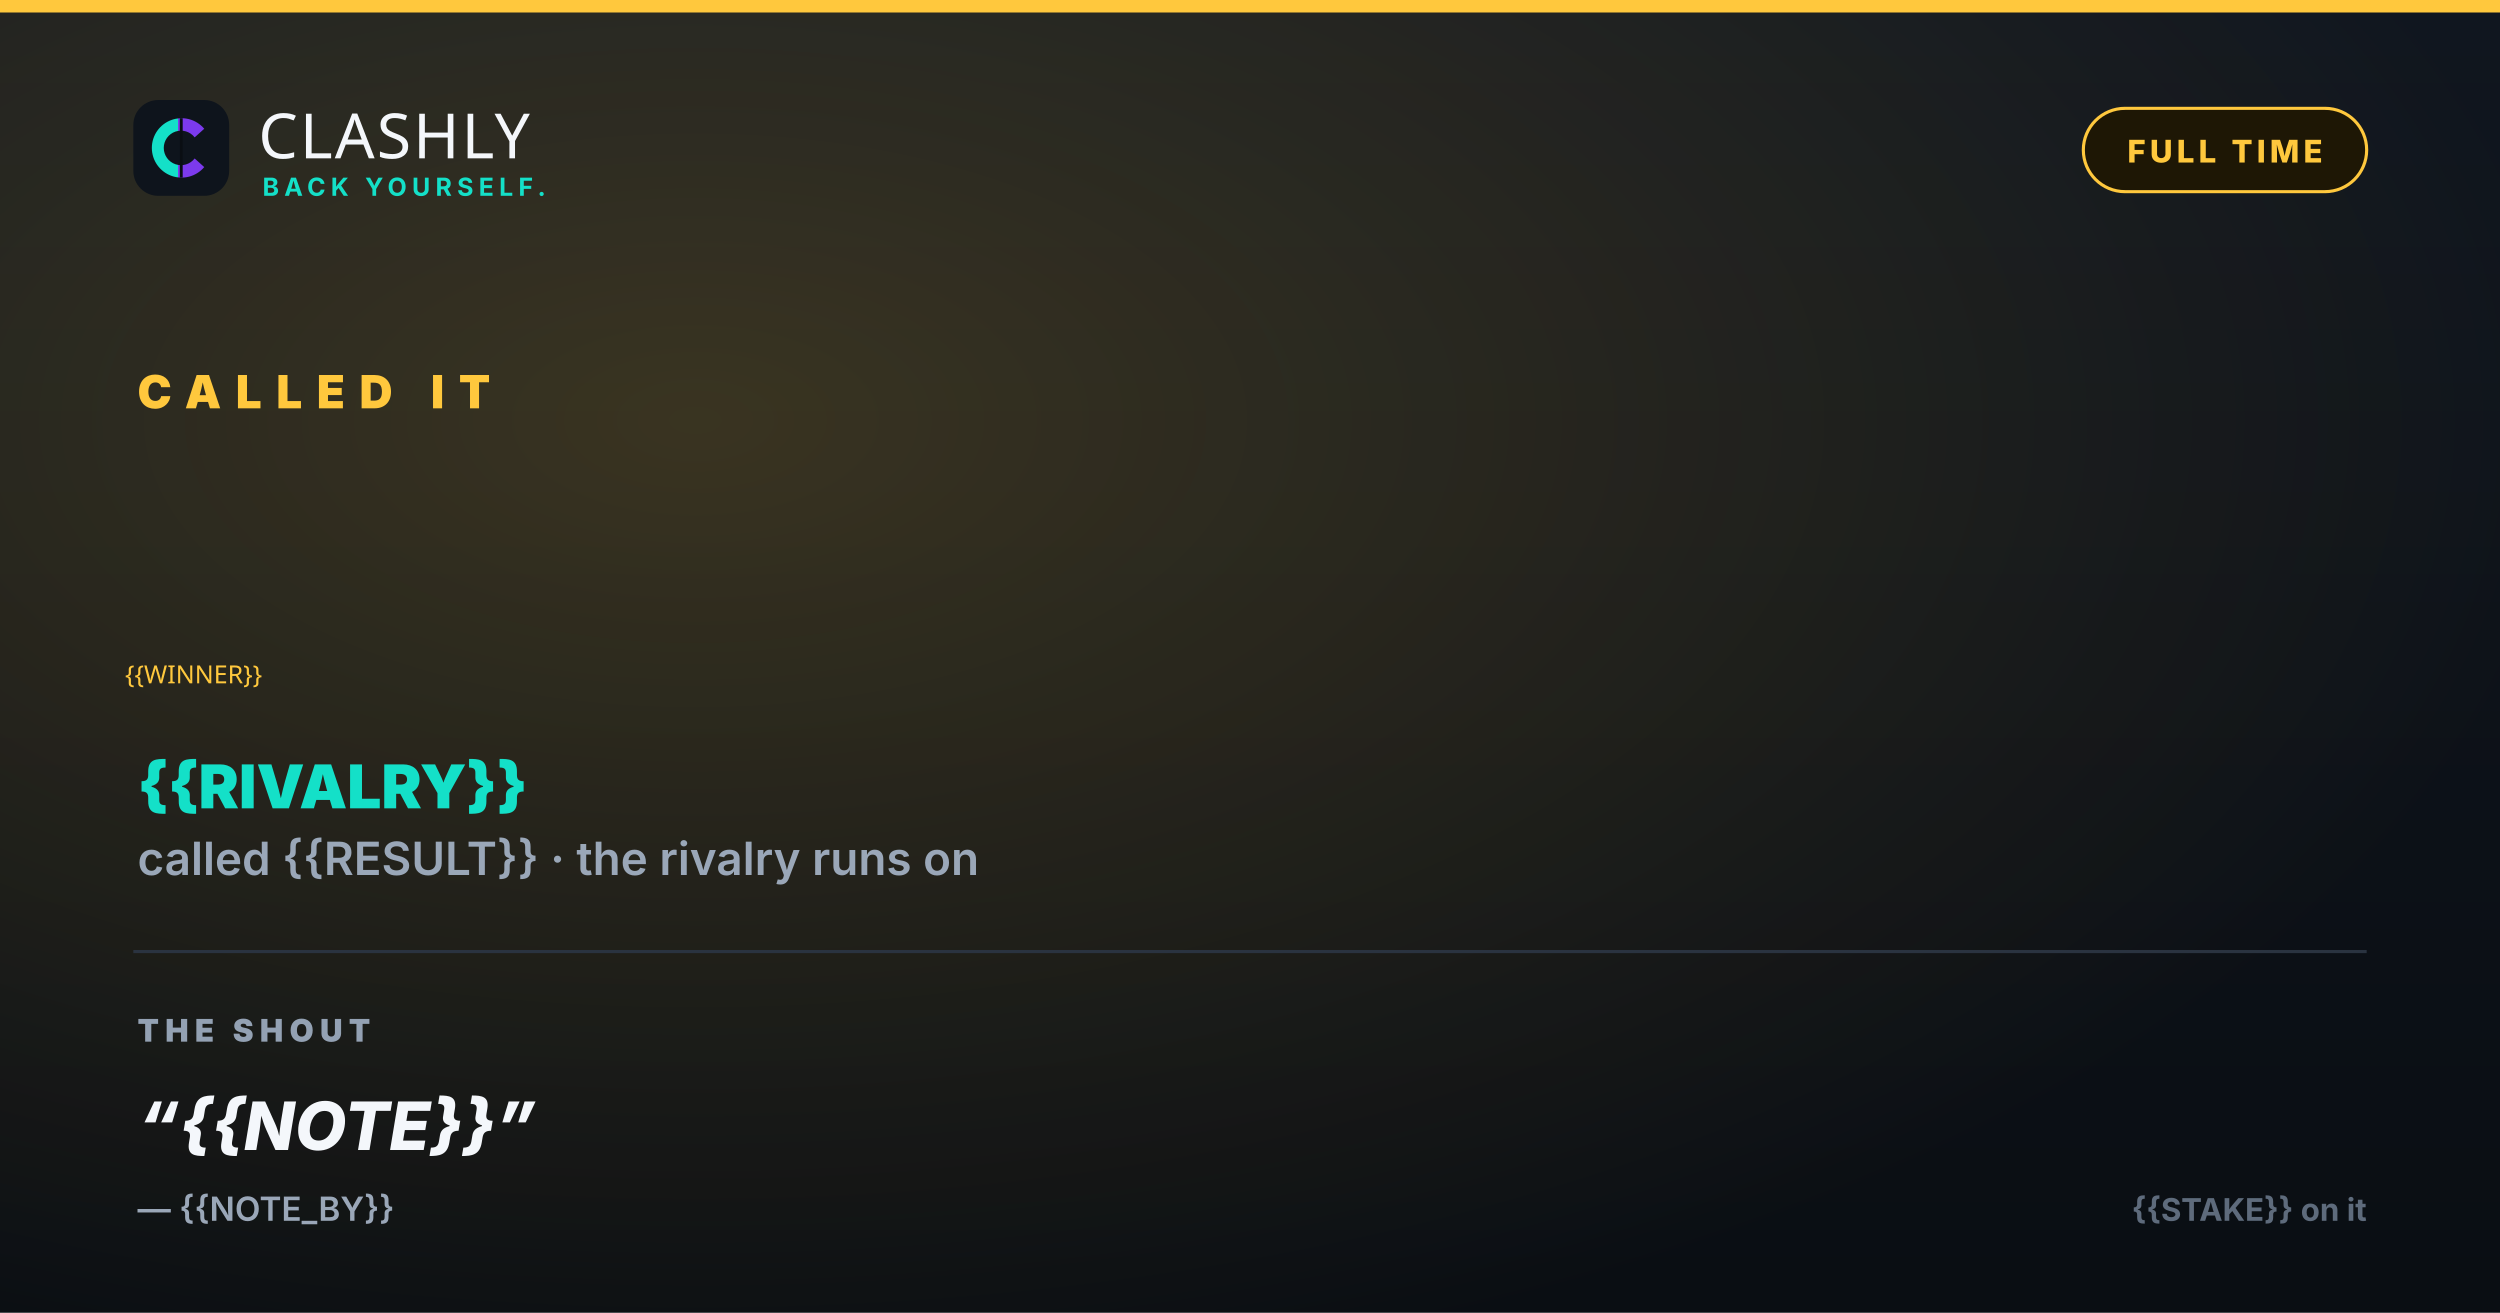
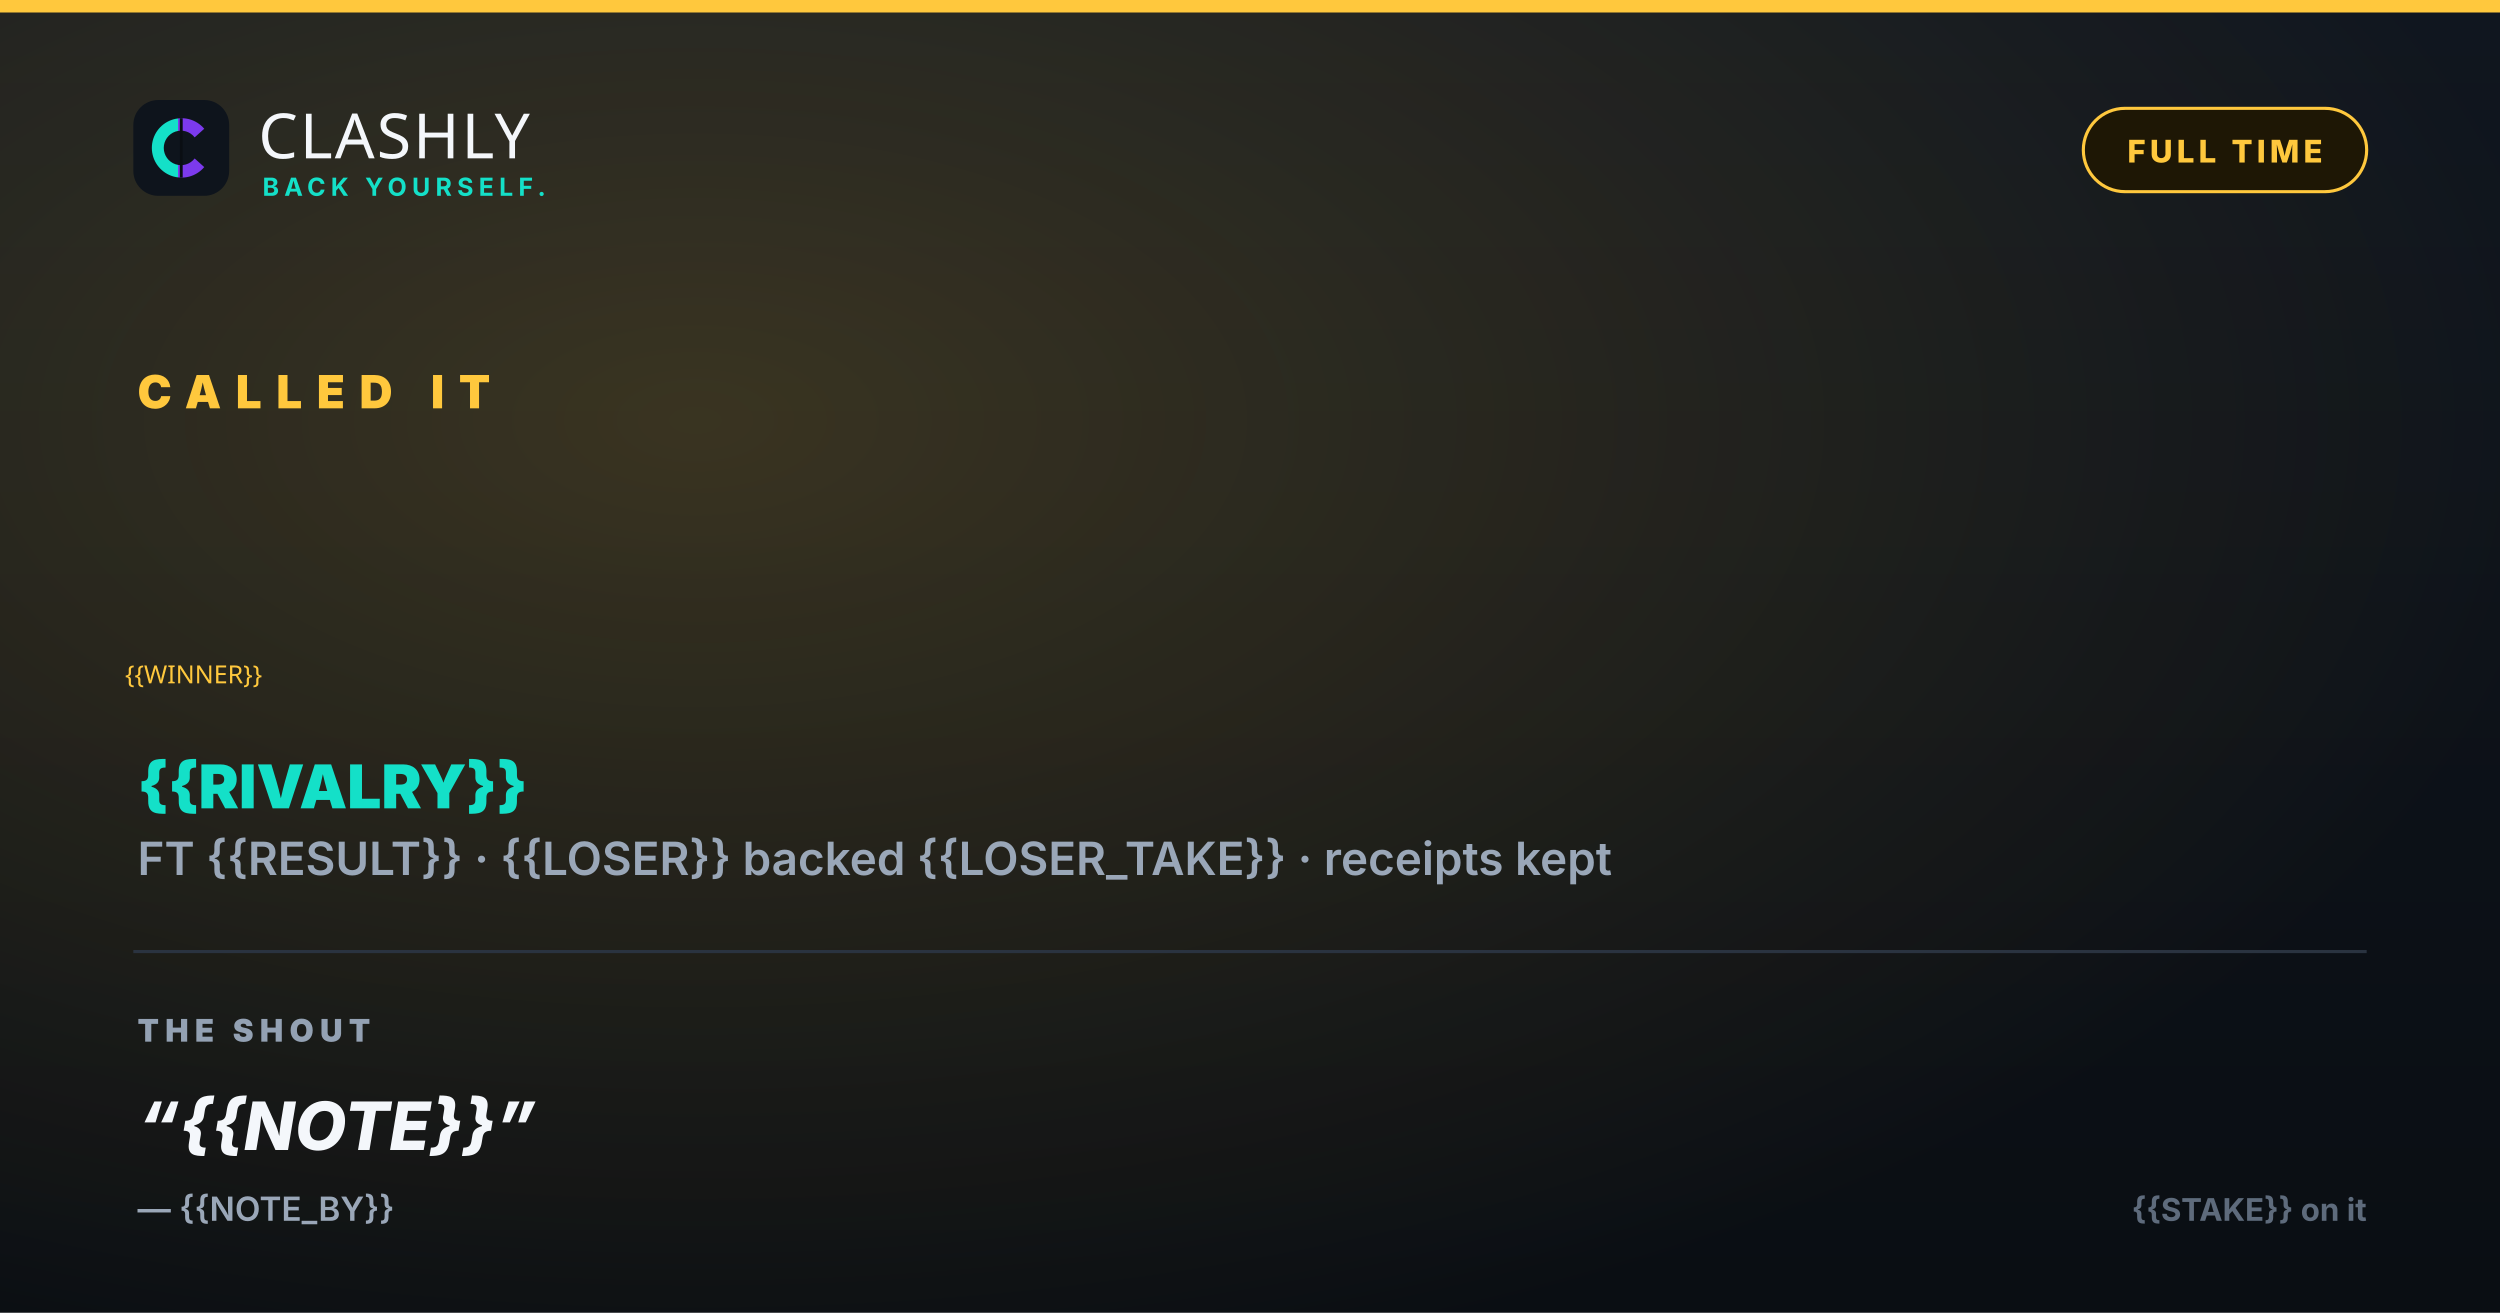
<svg xmlns="http://www.w3.org/2000/svg" viewBox="0 0 1200 630" role="img" aria-label="Clashly result: who won and the head-to-head record">
  <defs>
    <style>.anton{font-family:'Anton','Oswald','Arial Narrow',Impact,sans-serif;}
.inter{font-family:'Inter',system-ui,-apple-system,'Segoe UI',sans-serif;}</style>
    <linearGradient id="rBg" x1="0" y1="0" x2="0" y2="1">
      <stop offset="0" stop-color="#10161F" />
      <stop offset="1" stop-color="#0A0E13" />
    </linearGradient>
    <radialGradient id="rGlow" cx="0.28" cy="0.32" r="0.75">
      <stop offset="0" stop-color="#FFC83D" stop-opacity="0.18" />
      <stop offset="1" stop-color="#FFC83D" stop-opacity="0" />
    </radialGradient>
    <linearGradient id="rDuel" x1="0" y1="0" x2="1" y2="0">
      <stop offset="0" stop-color="#14E0C8" />
      <stop offset=".5" stop-color="#14E0C8" />
      <stop offset=".5" stop-color="#7C3AED" />
      <stop offset="1" stop-color="#7C3AED" />
    </linearGradient>
  </defs>
  <rect width="1200" height="630" fill="#0A0E13" />
  <rect width="1200" height="630" fill="url(#rBg)" />
  <rect width="1200" height="630" fill="url(#rGlow)" />
  <rect x="0" y="0" width="1200" height="6" fill="#FFC83D" />
  <g transform="translate(64,48)">
    <g transform="scale(0.46)">
      <rect width="100" height="100" rx="26" fill="#0E141C" />
      <path d="M74 30 A31 31 0 1 0 74 70 L64 61 A18 18 0 1 1 64 39 Z" fill-rule="evenodd" fill="url(#rDuel)" />
      <rect x="48.5" y="19" width="3" height="62" fill="#0A0E13" />
    </g>
    <text x="60" y="28" class="anton" font-size="30" fill="#F4F7FB" letter-spacing="1">CLASHLY</text>
    <text x="62" y="46" class="inter" font-size="12" font-weight="700" fill="#14E0C8" letter-spacing="2.5">BACK YOURSELF.</text>
  </g>
  <g class="inter">
    <rect x="1000" y="52" width="136" height="40" rx="20" fill="#1E1705" stroke="#FFC83D" stroke-width="1.5" />
    <text x="1068" y="78" text-anchor="middle" font-size="15" font-weight="800" fill="#FFC83D" letter-spacing="2">FULL TIME</text>
  </g>
  <text x="66" y="196" class="inter" font-size="22" font-weight="900" fill="#FFC83D" letter-spacing="7">CALLED IT</text>
  <text x="60" y="328" class="anton" font-size="{{WINNER_SIZE}}" fill="#FFC83D">{{WINNER}}</text>
  <text x="66" y="388" class="inter" font-size="29" font-weight="900" fill="#14E0C8">{{RIVALRY}}</text>
-   <text x="66" y="420" class="inter" font-size="22" font-weight="600" fill="#9AA7B8">called {{RESULT}} · the rivalry runs on</text>
+   <text x="66" y="420" class="inter" font-size="22" font-weight="600" fill="#9AA7B8">FT {{RESULT}} · {{LOSER}} backed {{LOSER_TAKE}} · receipts kept</text>
  <rect x="64" y="456" width="1072" height="1.5" fill="#2A3340" />
  <text x="66" y="500" class="inter" font-size="15" font-weight="900" fill="#93A1B3" letter-spacing="3">THE SHOUT</text>
  <text x="66" y="552" class="inter" font-size="32" font-weight="800" font-style="italic" fill="#F4F7FB">“{{NOTE}}”</text>
  <text x="66" y="586" class="inter" font-size="16" font-weight="600" fill="#9AA7B8">— {{NOTE_BY}}</text>
  <text x="1136" y="586" text-anchor="end" class="inter" font-size="15" font-weight="700" fill="#5E6B7C">{{STAKE}} on it</text>
</svg>
